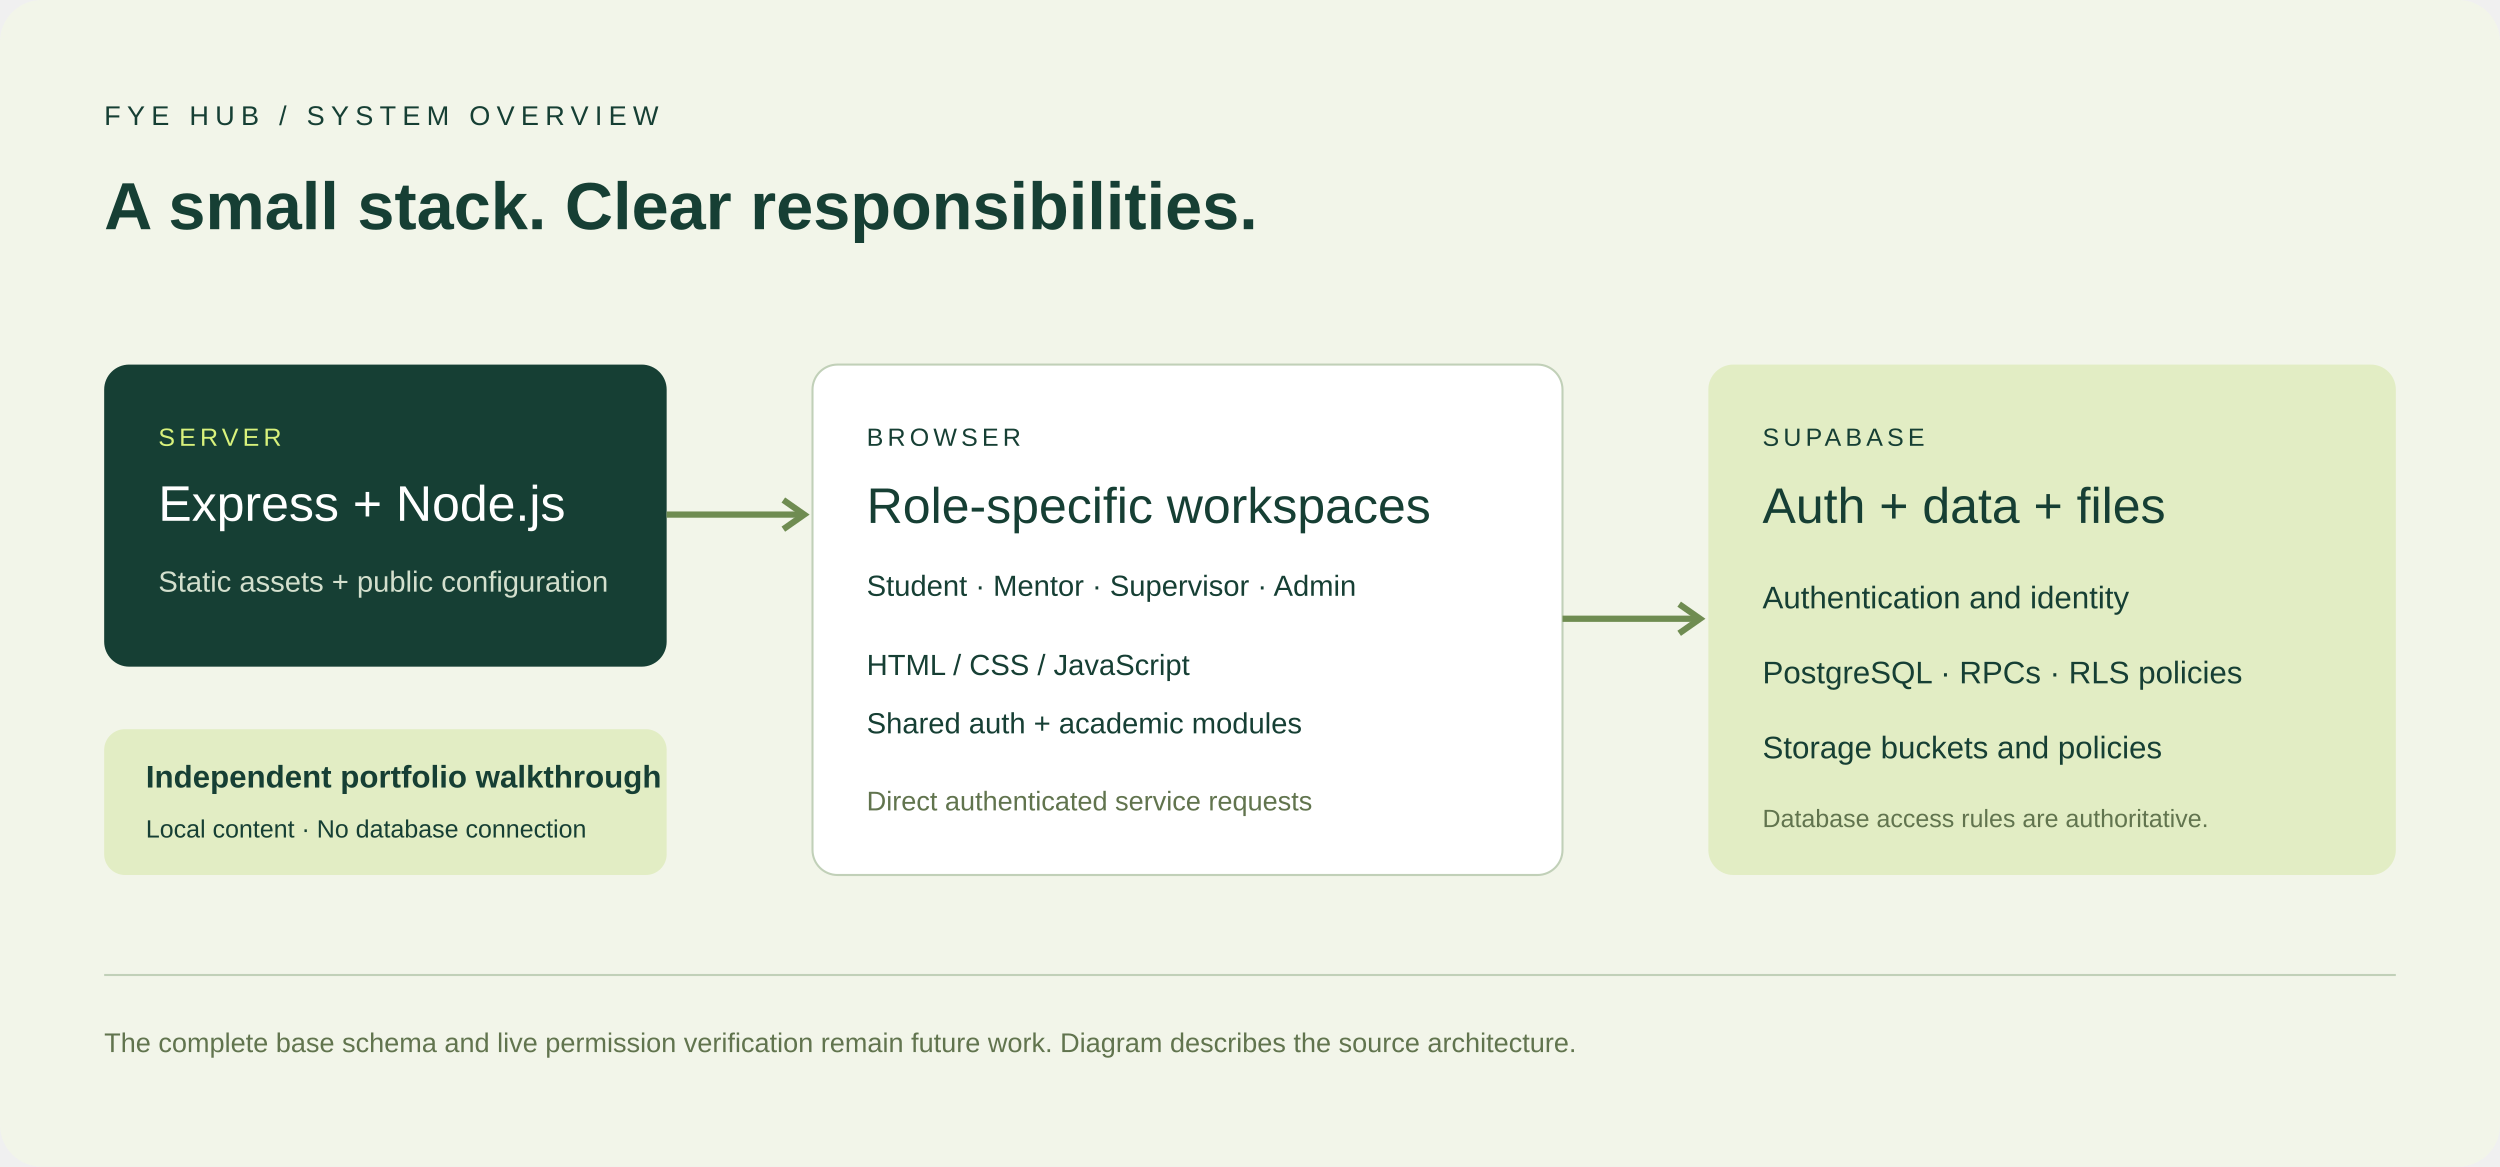
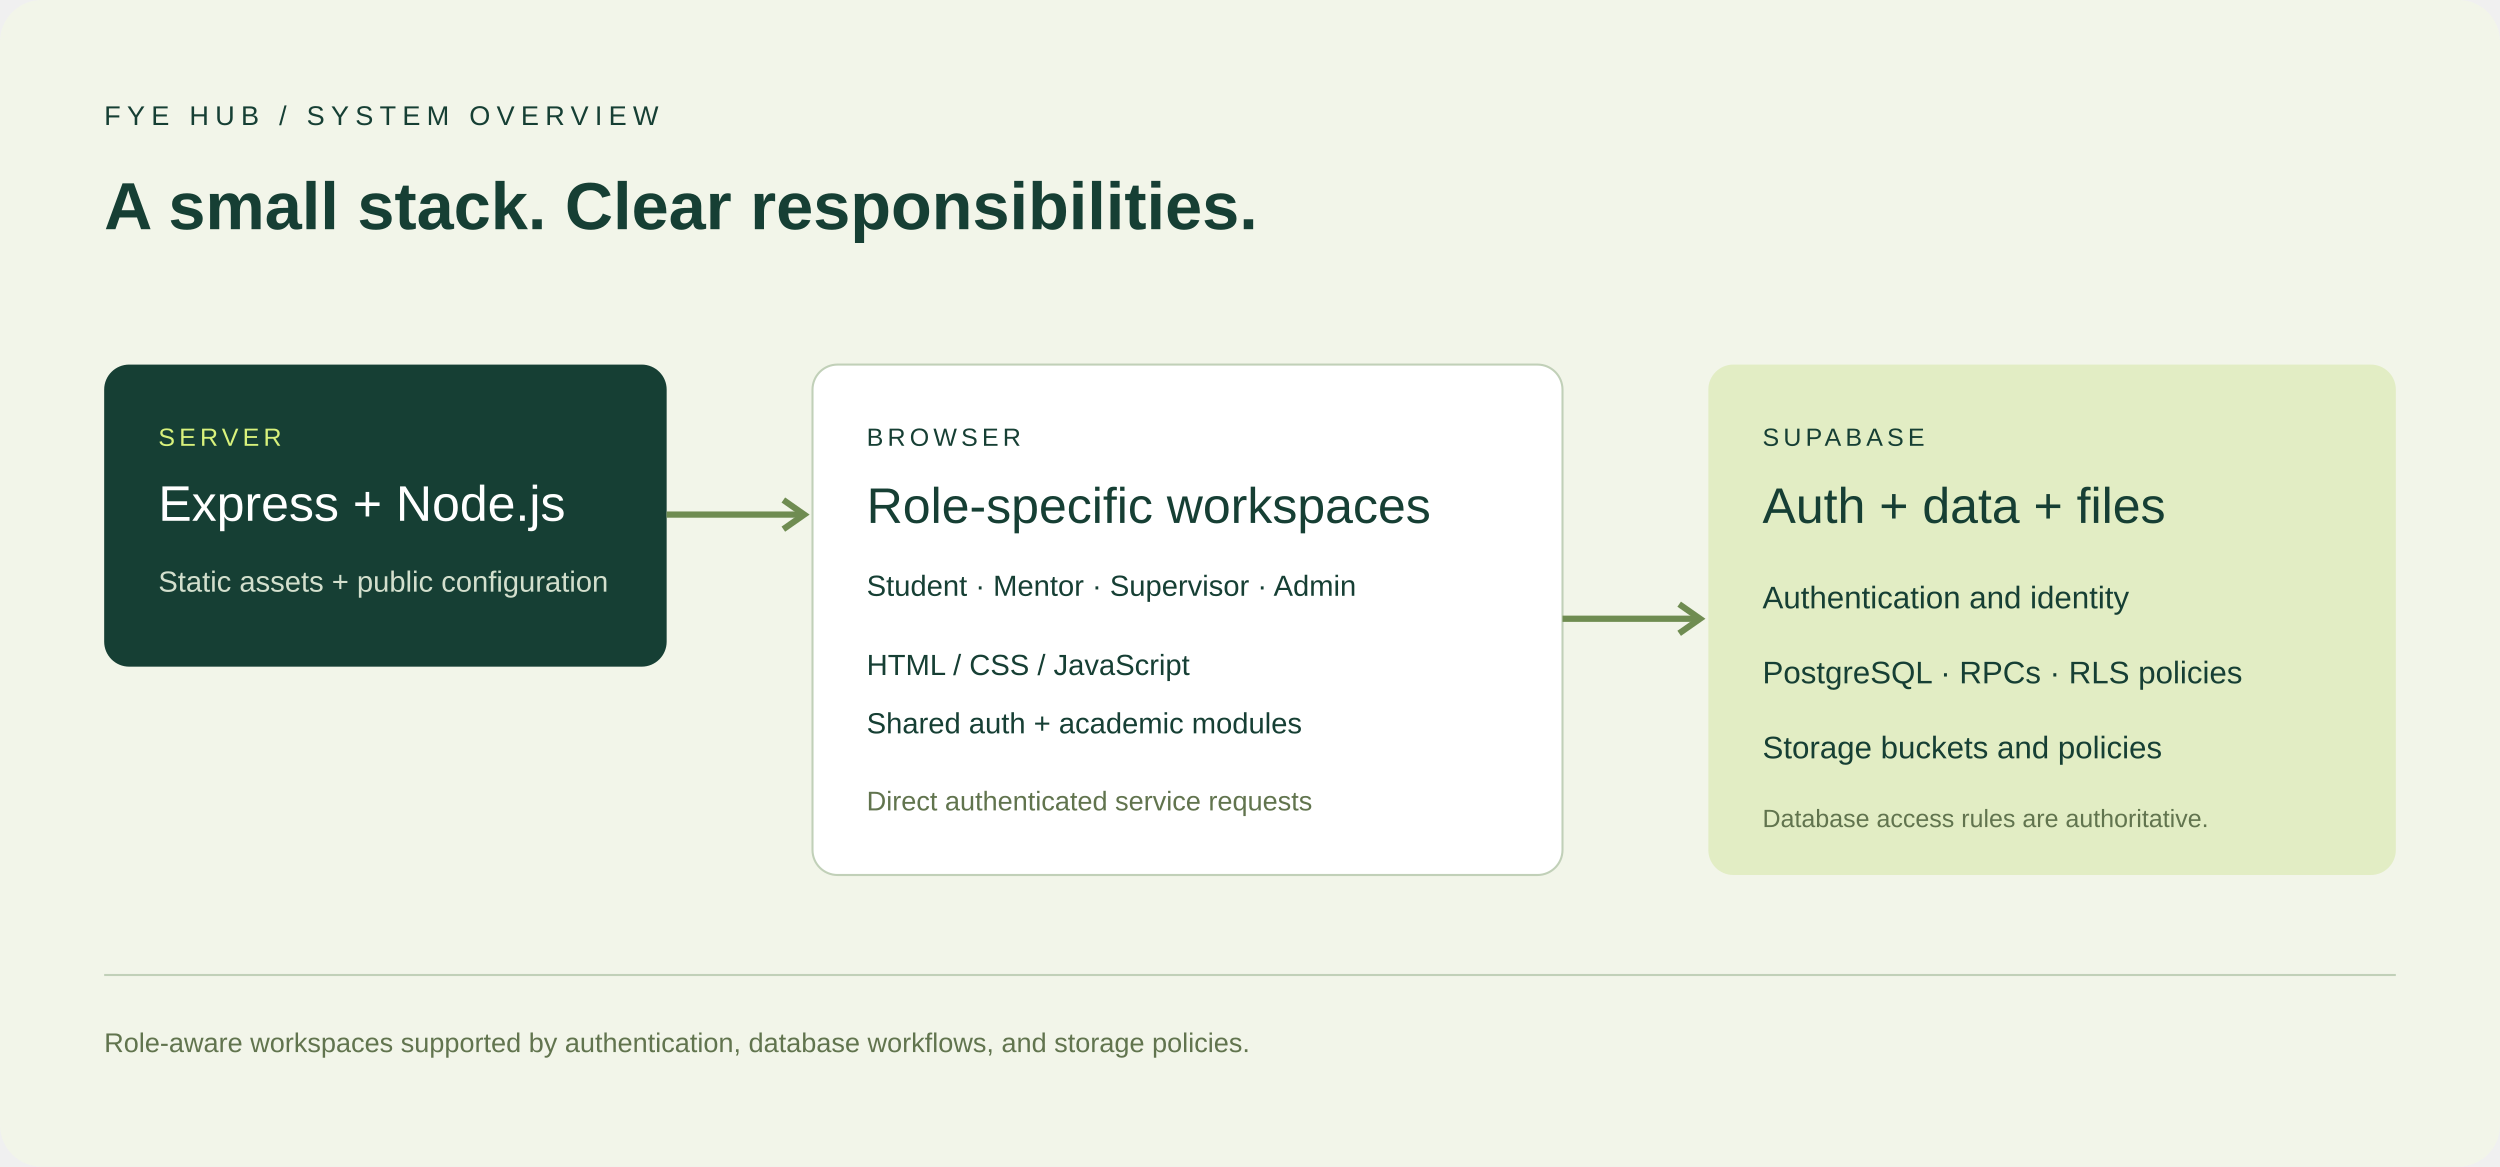
<svg xmlns="http://www.w3.org/2000/svg" width="1200" height="560" viewBox="0 0 1200 560" role="img" aria-labelledby="title desc">
  <rect width="1200" height="560" rx="20" fill="#f2f5e9" />
  <g font-family="Arial,sans-serif" fill="#163f34">
    <text x="50" y="60" font-size="13" letter-spacing="3">FYE HUB / SYSTEM OVERVIEW</text>
    <text x="50" y="110" font-size="32" font-weight="700">A small stack. Clear responsibilities.</text>
    <rect x="50" y="175" width="270" height="145" rx="12" fill="#163f34" />
    <text x="76" y="214" fill="#d9f27c" font-size="12" letter-spacing="2">SERVER</text>
    <text x="76" y="250" fill="#fff" font-size="24">Express + Node.js</text>
    <text x="76" y="284" fill="#d3dfcd" font-size="14">Static assets + public configuration</text>
    <path d="M320 247h65" stroke="#6f8c51" stroke-width="3" />
    <path d="m376 240 10 7-10 7" fill="none" stroke="#6f8c51" stroke-width="3" />
    <rect x="390" y="175" width="360" height="245" rx="12" fill="#fff" stroke="#c1d0b8" />
    <text x="416" y="214" font-size="12" letter-spacing="2">BROWSER</text>
    <text x="416" y="251" font-size="24">Role-specific workspaces</text>
    <text x="416" y="286" font-size="14">Student · Mentor · Supervisor · Admin</text>
    <text x="416" y="324" font-size="14">HTML / CSS / JavaScript</text>
    <text x="416" y="352" font-size="14">Shared auth + academic modules</text>
    <text x="416" y="389" fill="#61744e" font-size="13">Direct authenticated service requests</text>
    <path d="M750 297h65" stroke="#6f8c51" stroke-width="3" />
    <path d="m806 290 10 7-10 7" fill="none" stroke="#6f8c51" stroke-width="3" />
    <rect x="820" y="175" width="330" height="245" rx="12" fill="#e2edc4" />
    <text x="846" y="214" font-size="12" letter-spacing="2">SUPABASE</text>
    <text x="846" y="251" font-size="24">Auth + data + files</text>
    <text x="846" y="292" font-size="15">Authentication and identity</text>
    <text x="846" y="328" font-size="15">PostgreSQL · RPCs · RLS policies</text>
    <text x="846" y="364" font-size="15">Storage buckets and policies</text>
    <text x="846" y="397" fill="#61744e" font-size="12">Database access rules are authoritative.</text>
-     <rect x="50" y="350" width="270" height="70" rx="10" fill="#e2edc4" />
-     <text x="70" y="378" font-size="15" font-weight="700">Independent portfolio walkthrough</text>
-     <text x="70" y="402" font-size="12">Local content · No database connection</text>
    <path d="M50 468h1100" stroke="#c1d0b8" />
-     <text x="50" y="505" font-size="13" fill="#61744e">The complete base schema and live permission verification remain future work. Diagram describes the source architecture.</text>
+     <text x="50" y="505" font-size="13" fill="#61744e">Role-aware workspaces supported by authentication, database workflows, and storage policies.</text>
  </g>
</svg>
